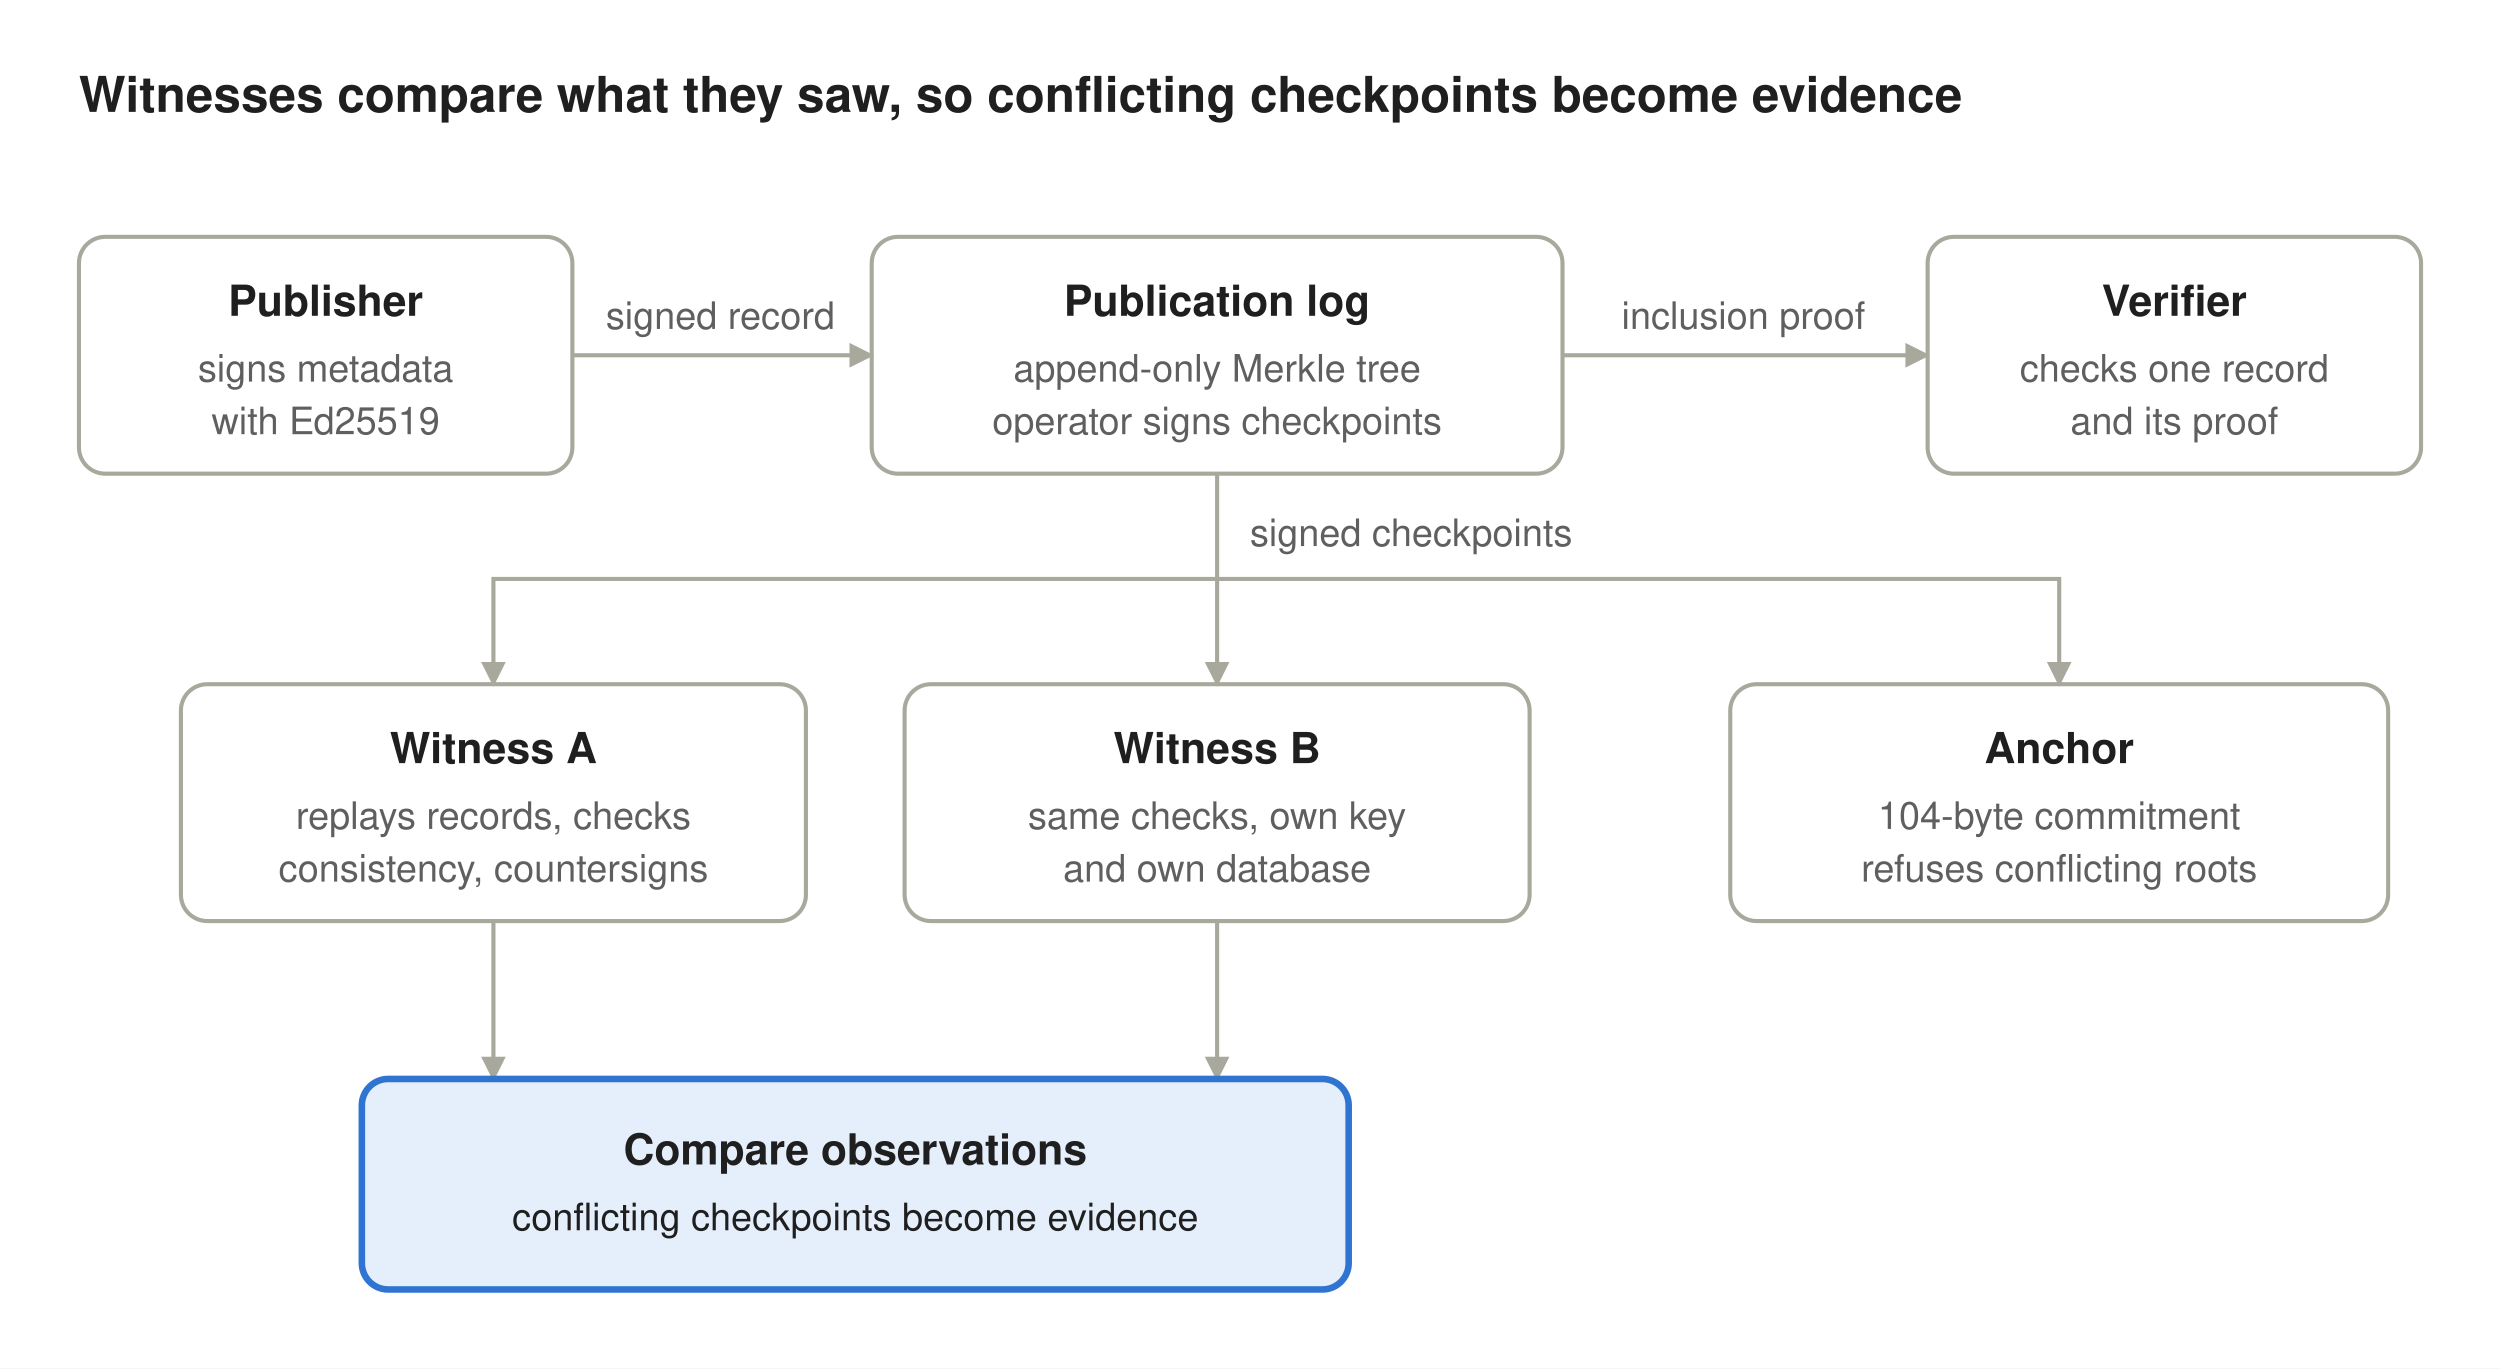
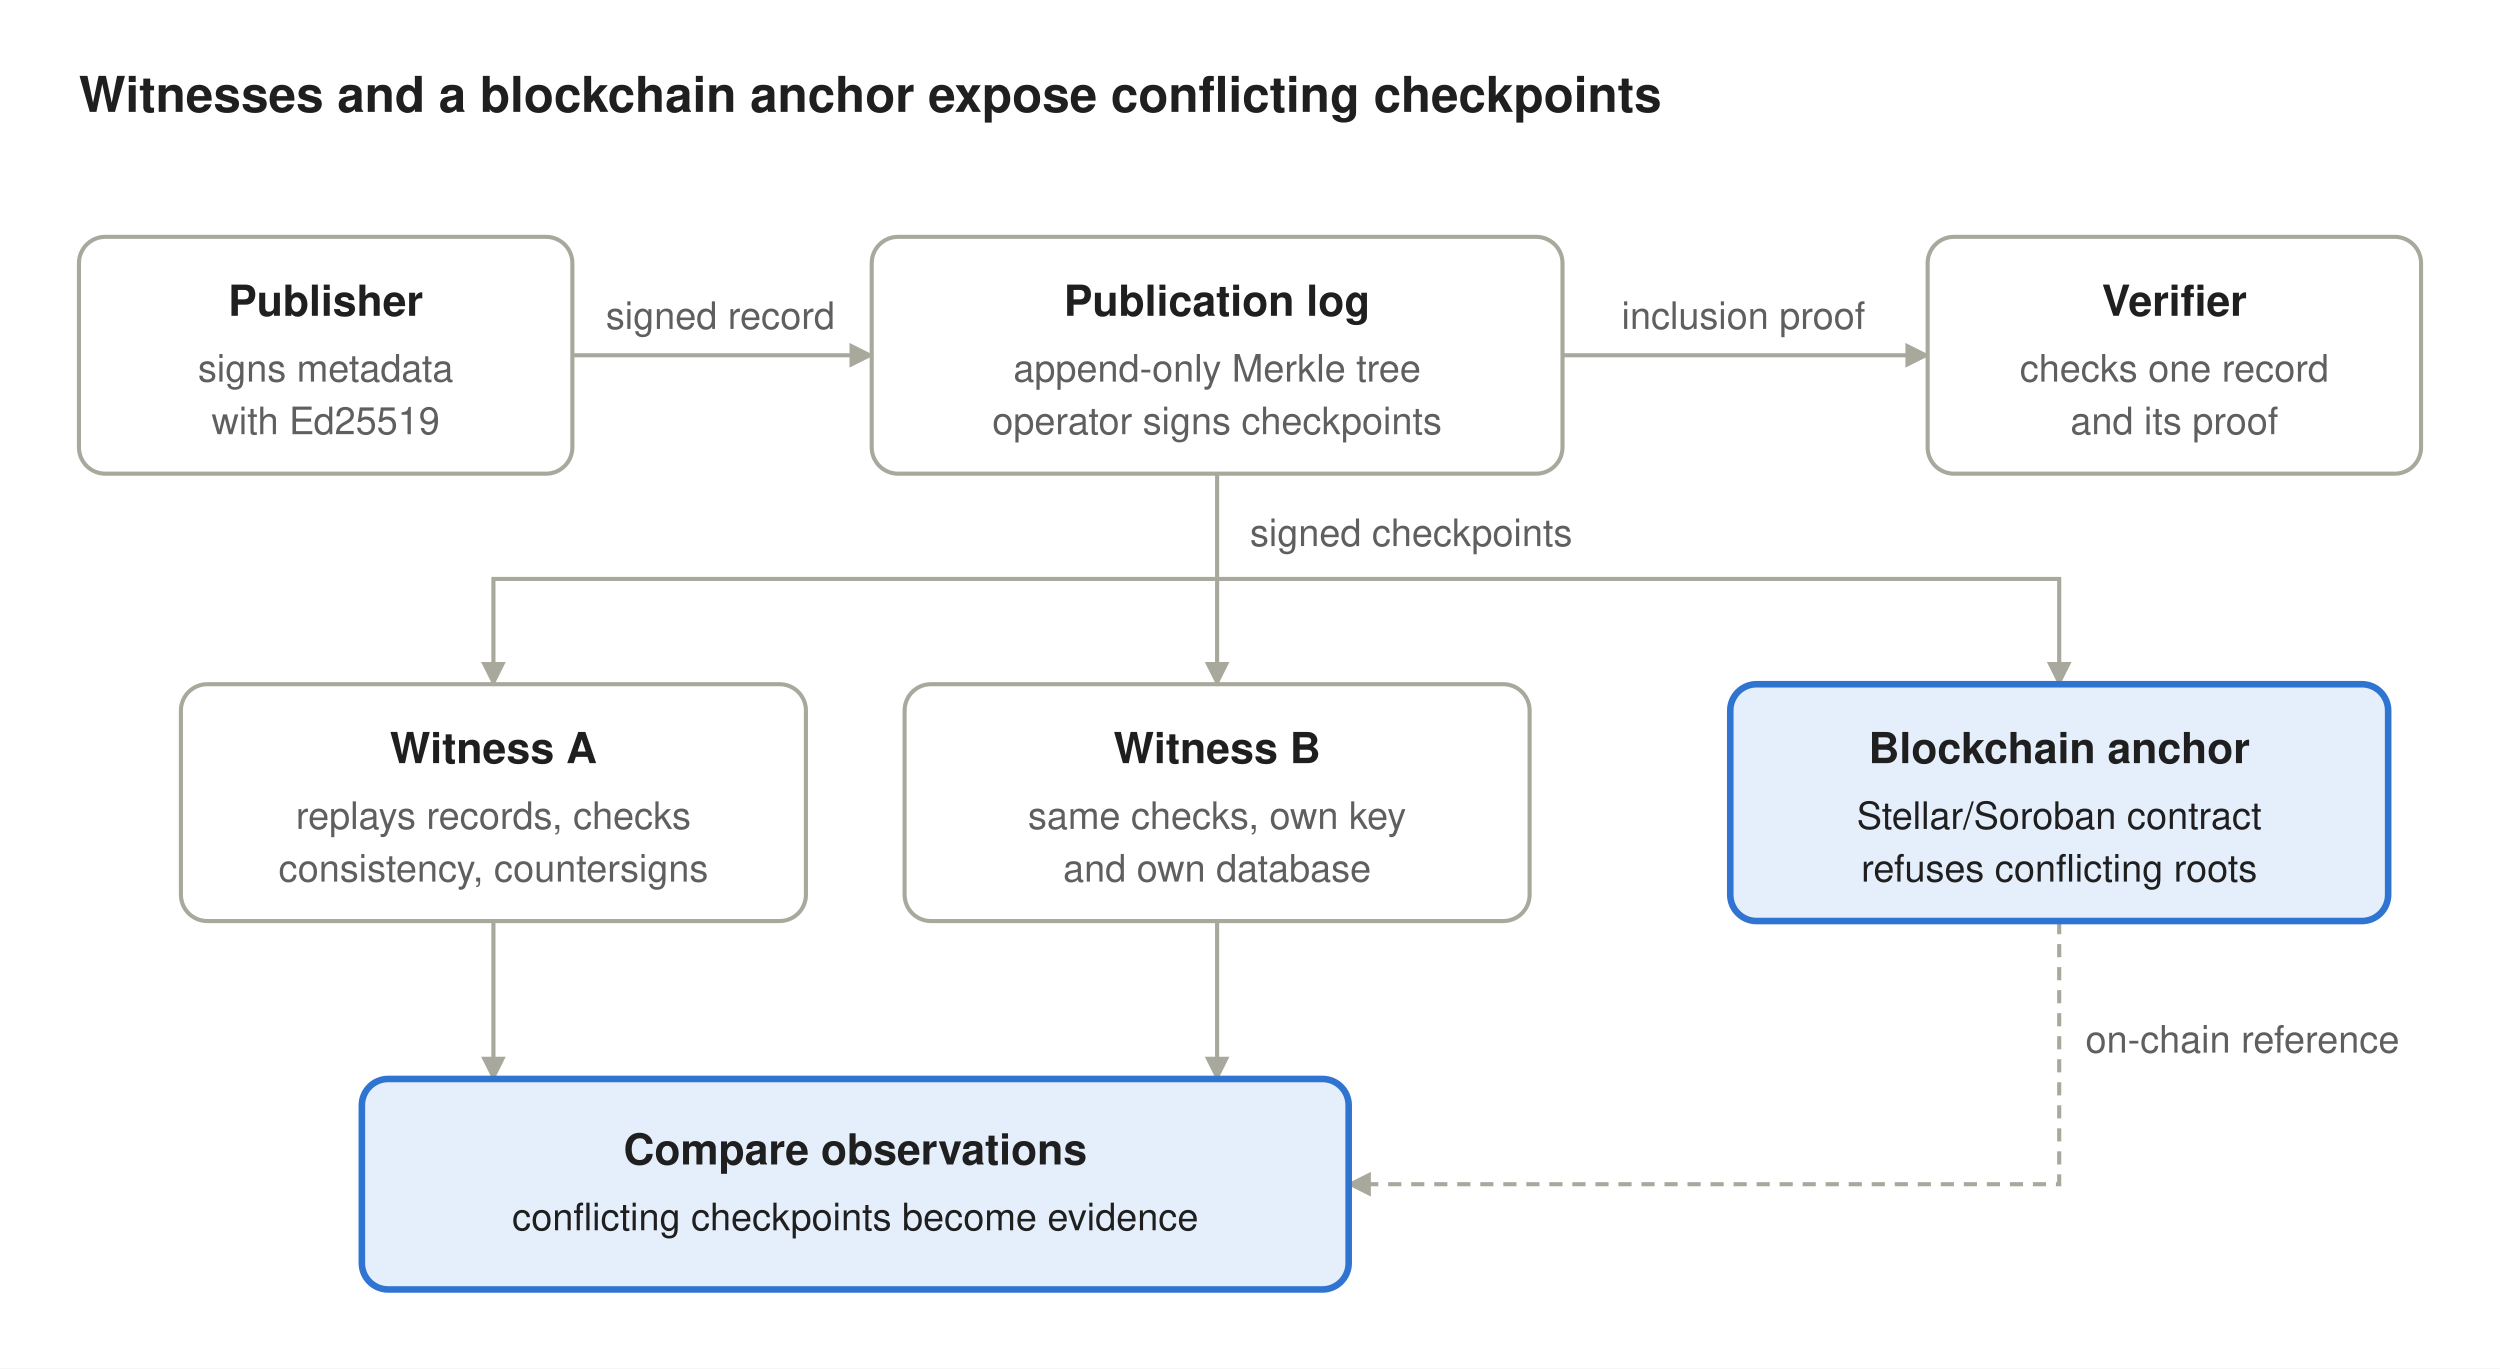
- <svg xmlns="http://www.w3.org/2000/svg" viewBox="0 0 760 416" width="760" height="416" font-family="Helvetica, Arial, sans-serif" font-size="13" role="img" aria-label="Witnesses compare what they saw, so conflicting checkpoints become evidence">
+ <svg xmlns="http://www.w3.org/2000/svg" viewBox="0 0 760 416" width="760" height="416" font-family="Helvetica, Arial, sans-serif" font-size="13" role="img" aria-label="Witnesses and a blockchain anchor expose conflicting checkpoints">
  <defs>
    <marker id="arrow" viewBox="0 0 10 10" refX="9" refY="5" markerWidth="6" markerHeight="6" orient="auto-start-reverse">
      <path d="M0 0L10 5L0 10z" fill="#a9a89c" />
    </marker>
  </defs>
  <rect width="760" height="416" fill="#ffffff" />
-   <text x="24" y="34" font-size="15" font-weight="600" fill="#1f1f1f">Witnesses compare what they saw, so conflicting checkpoints become evidence</text>
+   <text x="24" y="34" font-size="15" font-weight="600" fill="#1f1f1f">Witnesses and a blockchain anchor expose conflicting checkpoints</text>
  <g fill="none" stroke="#a9a89c" stroke-width="1.25">
    <path d="M174 108H265" marker-end="url(#arrow)" />
    <path d="M475 108H586" marker-end="url(#arrow)" />
    <path d="M370 144V208" marker-end="url(#arrow)" />
    <path d="M370 176H150V208" marker-end="url(#arrow)" />
    <path d="M370 176H626V208" marker-end="url(#arrow)" />
    <path d="M150 280V328" marker-end="url(#arrow)" />
    <path d="M370 280V328" marker-end="url(#arrow)" />
+     <path d="M626 280V360H410" stroke-dasharray="4 3" marker-end="url(#arrow)" />
  </g>
  <g fill="none" stroke="#a9a89c" stroke-width="1.25">
    <rect x="24" y="72" width="150" height="72" rx="8" />
    <rect x="265" y="72" width="210" height="72" rx="8" />
    <rect x="586" y="72" width="150" height="72" rx="8" />
    <rect x="55" y="208" width="190" height="72" rx="8" />
    <rect x="275" y="208" width="190" height="72" rx="8" />
-     <rect x="526" y="208" width="200" height="72" rx="8" />
  </g>
+   <rect x="526" y="208" width="200" height="72" rx="8" fill="#e5eefb" stroke="#2f74d0" stroke-width="2" />
  <rect x="110" y="328" width="300" height="64" rx="8" fill="#e5eefb" stroke="#2f74d0" stroke-width="2" />
  <g text-anchor="middle">
    <text x="99" y="96" font-weight="600" fill="#1f1f1f">Publisher</text>
    <text x="99" y="116" font-size="11.5" fill="#5f5f5f">signs metadata</text>
    <text x="99" y="132" font-size="11.5" fill="#5f5f5f">with Ed25519</text>
    <text x="370" y="96" font-weight="600" fill="#1f1f1f">Publication log</text>
    <text x="370" y="116" font-size="11.5" fill="#5f5f5f">append-only Merkle tree</text>
    <text x="370" y="132" font-size="11.5" fill="#5f5f5f">operator signs checkpoints</text>
    <text x="661" y="96" font-weight="600" fill="#1f1f1f">Verifier</text>
    <text x="661" y="116" font-size="11.5" fill="#5f5f5f">checks one record</text>
    <text x="661" y="132" font-size="11.5" fill="#5f5f5f">and its proof</text>
    <text x="150" y="232" font-weight="600" fill="#1f1f1f">Witness A</text>
    <text x="150" y="252" font-size="11.5" fill="#5f5f5f">replays records, checks</text>
    <text x="150" y="268" font-size="11.5" fill="#5f5f5f">consistency, countersigns</text>
    <text x="370" y="232" font-weight="600" fill="#1f1f1f">Witness B</text>
    <text x="370" y="252" font-size="11.5" fill="#5f5f5f">same checks, own key</text>
    <text x="370" y="268" font-size="11.5" fill="#5f5f5f">and own database</text>
-     <text x="626" y="232" font-weight="600" fill="#1f1f1f">Anchor</text>
-     <text x="626" y="252" font-size="11.5" fill="#5f5f5f">104-byte commitment</text>
-     <text x="626" y="268" font-size="11.5" fill="#5f5f5f">refuses conflicting roots</text>
+     <text x="626" y="232" font-weight="600" fill="#1f1f1f">Blockchain anchor</text>
+     <text x="626" y="252" font-size="11.5" fill="#1f1f1f">Stellar/Soroban contract</text>
+     <text x="626" y="268" font-size="11.5" fill="#1f1f1f">refuses conflicting roots</text>
    <text x="260" y="354" font-weight="600" fill="#1f1f1f">Compare observations</text>
    <text x="260" y="374" font-size="11.5" fill="#1f1f1f">conflicting checkpoints become evidence</text>
    <text x="219" y="100" font-size="11.5" fill="#5f5f5f">signed record</text>
    <text x="530" y="100" font-size="11.5" fill="#5f5f5f">inclusion proof</text>
  </g>
  <text x="380" y="166" font-size="11.5" fill="#5f5f5f">signed checkpoints</text>
+   <text x="634" y="320" font-size="11.5" fill="#5f5f5f">on-chain reference</text>
</svg>
